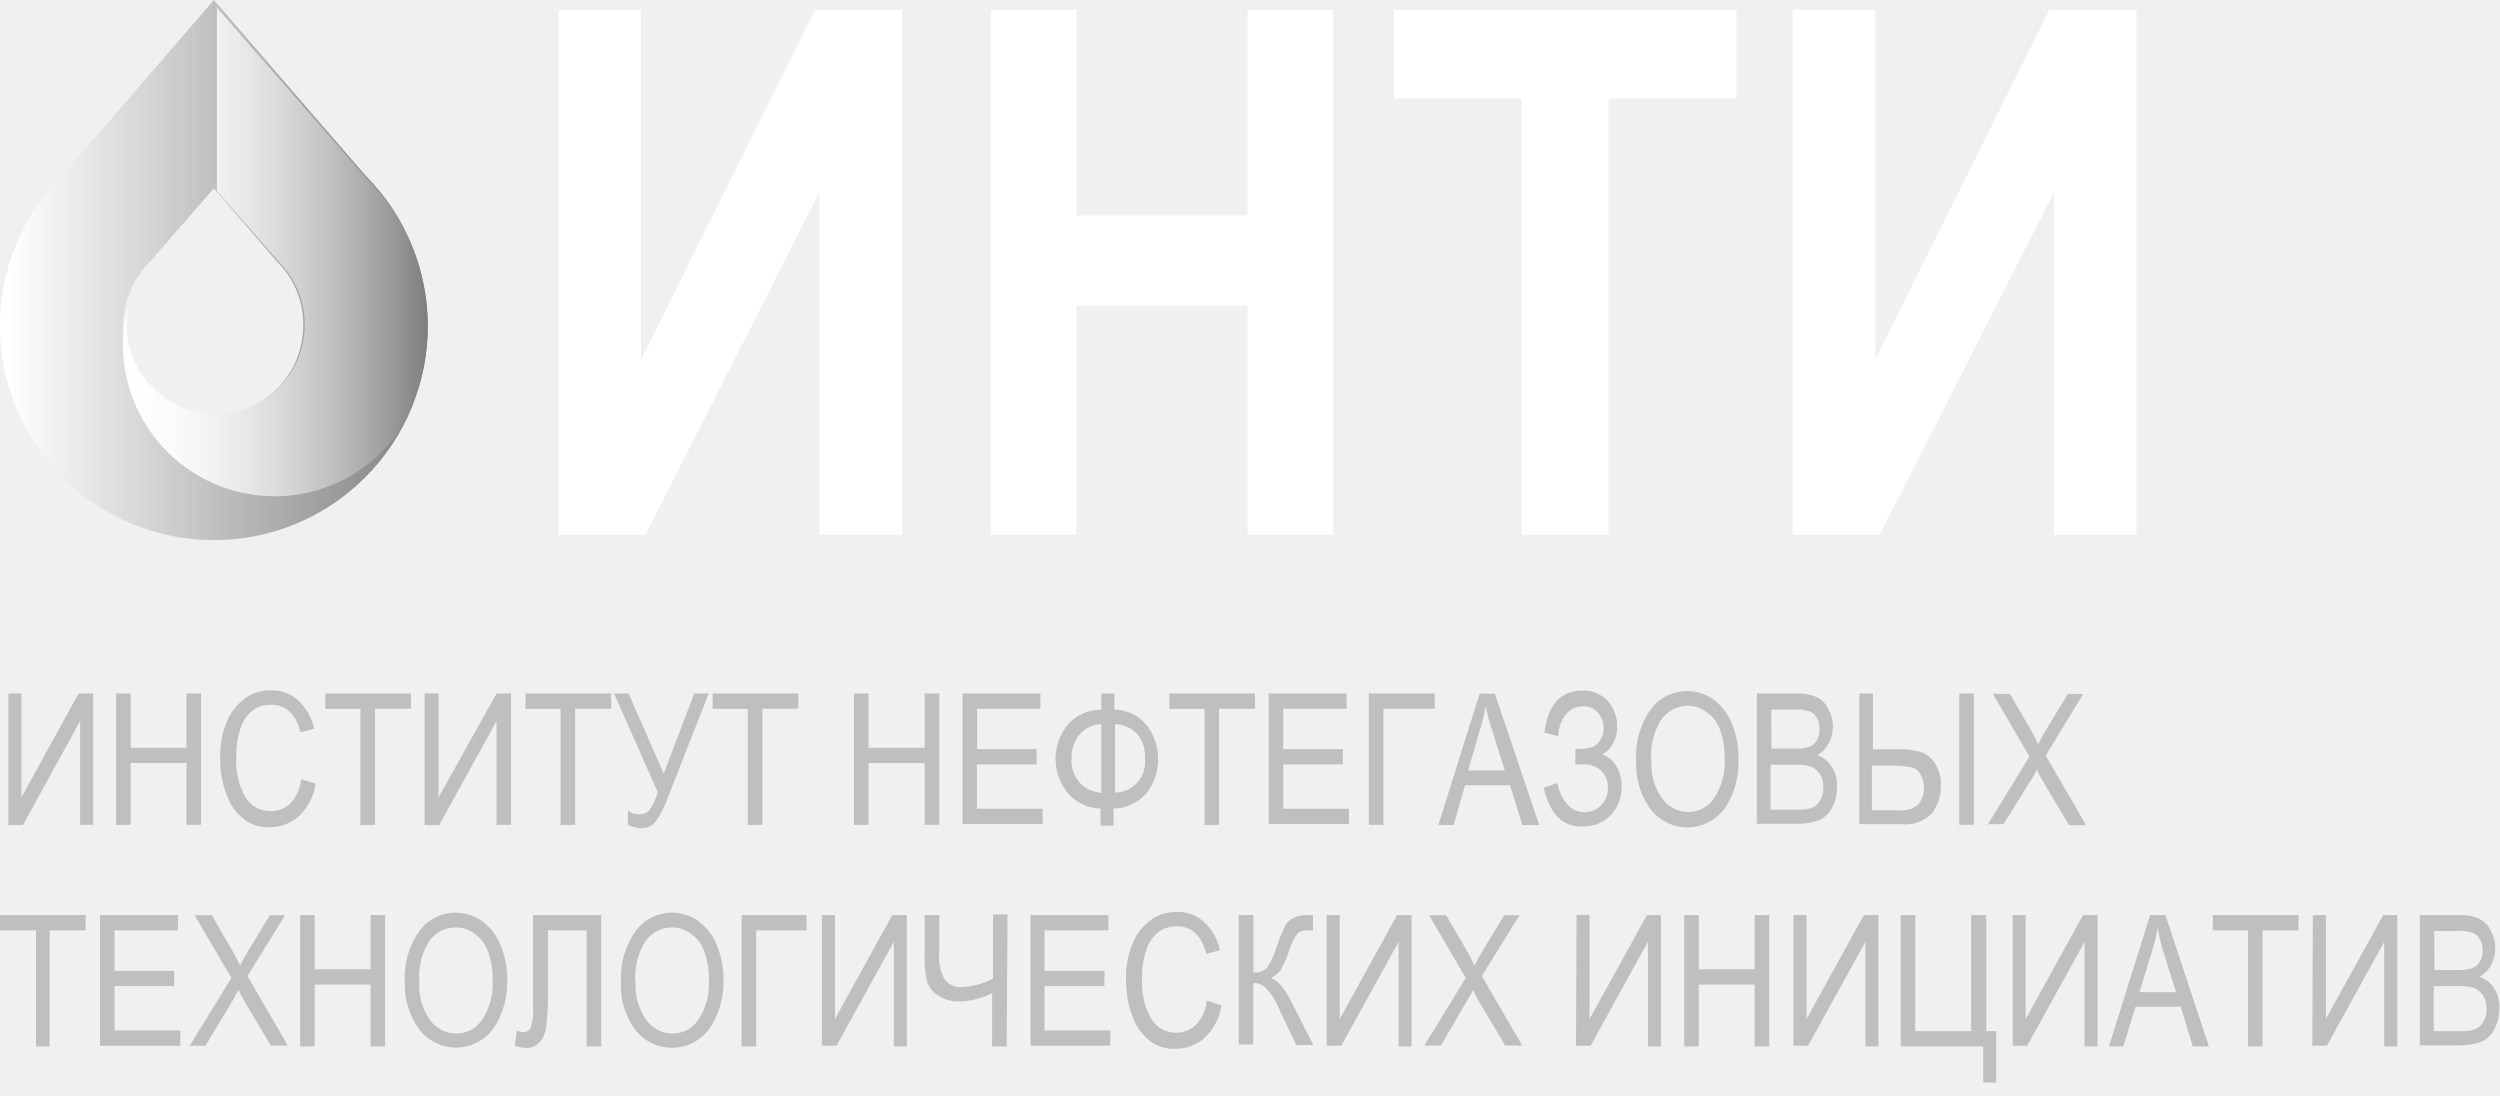
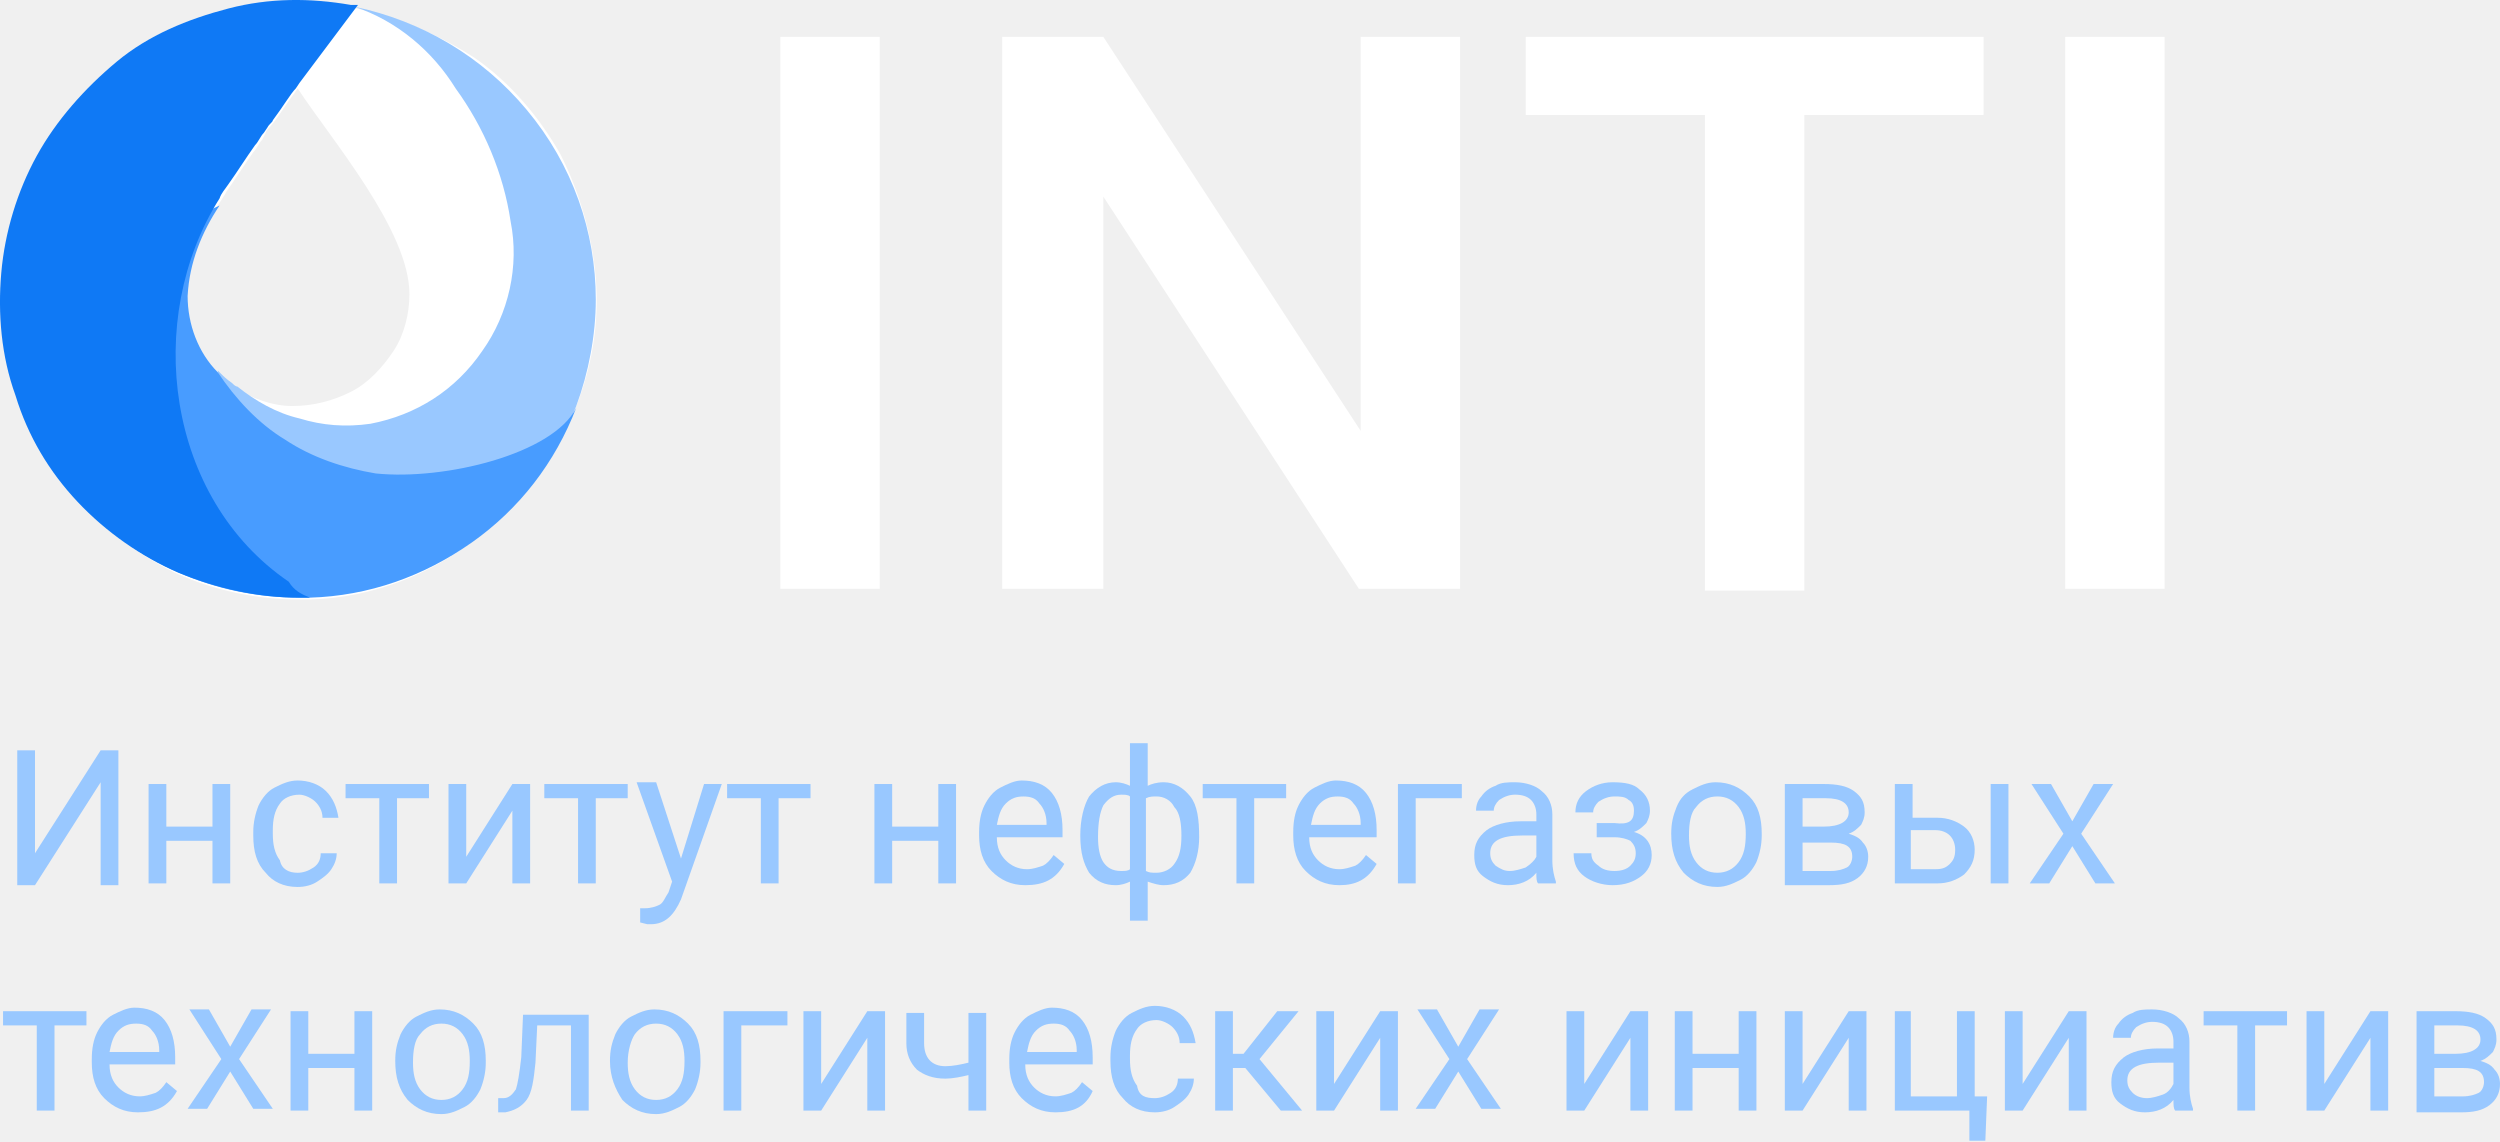
- <svg xmlns="http://www.w3.org/2000/svg" viewBox="0 0 146 64">
+ <svg xmlns="http://www.w3.org/2000/svg" width="81" height="37" viewBox="0 0 81 37" fill="none">
+   <g clip-path="url(#clip0)">
+     <path d="M28.503 19.078H25.283V1.195H28.503V19.078Z" fill="white" />
+     <path d="M47.306 19.078H44.028L35.748 6.37V19.078H32.471V1.195H35.748L44.086 13.96V1.195H47.306V19.078Z" fill="white" />
+     <path d="M64.268 3.725H58.46V19.135H55.24V3.725H49.433V1.195H64.268V3.725Z" fill="white" />
+     <path d="M70.133 19.078H66.913V1.195H70.133V19.078Z" fill="white" />
+     <path d="M11.541 0.275H11.311C9.356 -0.07 7.344 0.218 5.561 1.023C3.779 1.885 2.284 3.265 1.307 4.99C0.329 6.715 -0.131 8.728 0.099 10.683C0.272 12.638 1.077 14.535 2.399 16.03C3.319 17.123 4.412 17.928 5.676 18.56C6.941 19.135 8.321 19.423 9.701 19.423H10.046C12.059 19.365 14.014 18.618 15.624 17.295C17.004 16.203 18.039 14.765 18.671 13.155C19.189 11.833 19.419 10.453 19.304 9.015C19.189 7.635 18.786 6.255 18.154 4.99C17.464 3.783 16.544 2.69 15.394 1.885C14.244 1.138 12.921 0.563 11.541 0.275ZM6.021 9.533C6.136 8.498 6.481 7.52 7.056 6.658C7.171 6.485 7.286 6.313 7.344 6.198C7.631 5.795 7.919 5.335 8.206 4.933C8.321 4.818 8.379 4.645 8.494 4.53L8.609 4.3C8.609 4.243 8.724 4.128 8.781 4.07C9.069 3.725 9.299 3.323 9.529 3.035L9.644 2.863C10.736 4.53 13.266 7.463 13.266 9.533C13.266 10.165 13.094 10.855 12.749 11.373C12.404 11.89 11.944 12.408 11.369 12.695C10.794 12.983 10.161 13.155 9.471 13.155C8.839 13.155 8.206 12.925 7.631 12.58C7.574 12.523 7.516 12.523 7.459 12.465C7.286 12.35 7.171 12.235 7.056 12.12L6.999 12.063C6.366 11.373 6.021 10.453 6.021 9.533Z" fill="white" />
+     <path fill-rule="evenodd" clip-rule="evenodd" d="M19.304 9.705C19.304 10.855 19.074 12.063 18.671 13.155C18.039 14.765 17.004 16.203 15.624 17.295L7.344 14.42L7.056 12.005L7.114 12.063C7.229 12.178 7.344 12.293 7.516 12.408C7.574 12.465 7.631 12.523 7.689 12.523C8.264 12.982 8.954 13.385 9.701 13.557C10.449 13.787 11.196 13.845 12.001 13.73C13.496 13.443 14.761 12.637 15.624 11.373C16.486 10.165 16.831 8.613 16.544 7.175C16.314 5.623 15.681 4.128 14.761 2.863C14.014 1.655 12.864 0.678 11.484 0.218C13.669 0.678 15.624 1.828 17.061 3.553C18.556 5.335 19.304 7.52 19.304 9.705Z" fill="#99C8FF" />
+     <path fill-rule="evenodd" clip-rule="evenodd" d="M18.671 13.212C17.981 14.995 16.831 16.489 15.279 17.582C13.726 18.674 11.944 19.307 10.046 19.364H9.701C8.321 19.364 6.941 19.077 5.676 18.502C4.411 17.927 3.261 17.064 2.399 15.972L4.296 7.98L7.114 6.657C6.539 7.52 6.136 8.497 6.079 9.59C6.079 10.51 6.424 11.43 7.056 12.062C7.631 12.925 8.379 13.73 9.241 14.247C10.104 14.822 11.139 15.167 12.174 15.34C14.416 15.57 17.924 14.707 18.671 13.212Z" fill="#489CFF" />
+     <path d="M10.046 19.365H9.701C8.379 19.365 7.056 19.078 5.791 18.56C4.584 18.043 3.434 17.238 2.514 16.26C1.594 15.283 0.904 14.133 0.501 12.81C0.041 11.545 -0.074 10.165 0.041 8.843C0.156 7.52 0.559 6.198 1.191 5.048C1.824 3.898 2.744 2.863 3.779 2C4.814 1.138 6.079 0.62 7.401 0.275C8.724 -0.07 10.046 -0.07 11.369 0.16H11.599L9.701 2.69L9.586 2.863C9.414 3.035 9.184 3.438 8.839 3.898C8.839 3.955 8.724 4.013 8.666 4.128L8.551 4.3C8.436 4.415 8.379 4.588 8.264 4.703C7.976 5.105 7.689 5.565 7.401 5.968C7.286 6.14 7.171 6.255 7.114 6.428C4.641 10.338 5.389 16.145 9.356 18.848C9.529 19.135 9.759 19.25 10.046 19.365Z" fill="#0F79F5" />
+     <path d="M3.261 24.31H3.836V28.68H3.261V25.345L1.134 28.68H0.559V24.31H1.134V27.645L3.261 24.31Z" fill="#99C8FF" />
+     <path d="M7.459 28.622H6.884V27.242H5.389V28.622H4.814V25.402H5.389V26.782H6.884V25.402H7.459V28.622Z" fill="#99C8FF" />
+     <path d="M9.644 28.278C9.816 28.278 9.989 28.221 10.161 28.105C10.334 27.991 10.391 27.818 10.391 27.645H10.909C10.909 27.818 10.851 27.991 10.736 28.163C10.621 28.335 10.449 28.451 10.276 28.566C10.104 28.68 9.874 28.738 9.644 28.738C9.184 28.738 8.839 28.566 8.609 28.278C8.321 27.991 8.206 27.588 8.206 27.071V26.956C8.206 26.668 8.264 26.381 8.379 26.093C8.494 25.863 8.666 25.633 8.896 25.518C9.126 25.403 9.356 25.288 9.644 25.288C9.989 25.288 10.334 25.403 10.564 25.633C10.794 25.863 10.909 26.151 10.966 26.496H10.449C10.449 26.266 10.334 26.093 10.219 25.978C10.104 25.863 9.874 25.748 9.701 25.748C9.414 25.748 9.184 25.863 9.069 26.036C8.896 26.266 8.839 26.553 8.839 26.898V27.013C8.839 27.358 8.896 27.645 9.069 27.875C9.126 28.163 9.356 28.278 9.644 28.278Z" fill="#99C8FF" />
+     <path d="M13.956 25.862H12.864V28.622H12.289V25.862H11.196V25.402H13.899V25.862H13.956Z" fill="#99C8FF" />
+     <path d="M16.601 25.402H17.176V28.622H16.601V26.265L15.106 28.622H14.531V25.402H15.106V27.76L16.601 25.402Z" fill="#99C8FF" />
+     <path d="M20.396 25.862H19.303V28.622H18.729V25.862H17.636V25.402H20.338V25.862H20.396Z" fill="#99C8FF" />
+     <path d="M22.064 27.817L22.811 25.402H23.386L22.064 29.14C21.834 29.657 21.546 29.945 21.086 29.945H20.971L20.741 29.887V29.427H20.913C21.086 29.427 21.259 29.37 21.373 29.312C21.488 29.255 21.546 29.082 21.661 28.91L21.776 28.565L20.626 25.345H21.259L22.064 27.817Z" fill="#99C8FF" />
+     <path d="M26.318 25.862H25.226V28.622H24.651V25.862H23.558V25.402H26.261V25.862H26.318Z" fill="#99C8FF" />
+     <path d="M30.976 28.622H30.401V27.242H28.906V28.622H28.331V25.402H28.906V26.782H30.401V25.402H30.976V28.622Z" fill="#99C8FF" />
+     <path d="M33.218 28.68C32.758 28.68 32.413 28.508 32.126 28.221C31.838 27.933 31.723 27.53 31.723 27.071V26.956C31.723 26.611 31.781 26.323 31.896 26.093C32.011 25.863 32.183 25.633 32.413 25.518C32.643 25.403 32.873 25.288 33.103 25.288C33.506 25.288 33.851 25.403 34.081 25.691C34.311 25.978 34.426 26.381 34.426 26.898V27.128H32.298C32.298 27.473 32.413 27.703 32.586 27.875C32.758 28.048 32.988 28.163 33.276 28.163C33.448 28.163 33.621 28.105 33.793 28.048C33.908 27.991 34.023 27.875 34.138 27.703L34.483 27.991C34.196 28.508 33.793 28.68 33.218 28.68ZM33.161 25.806C32.931 25.806 32.758 25.863 32.586 26.036C32.413 26.208 32.356 26.438 32.298 26.726H33.908V26.668C33.908 26.381 33.793 26.151 33.678 26.036C33.563 25.863 33.391 25.806 33.161 25.806Z" fill="#99C8FF" />
+     <path d="M35.001 27.07C35.001 26.552 35.116 26.093 35.288 25.805C35.518 25.518 35.806 25.345 36.151 25.345C36.323 25.345 36.496 25.403 36.611 25.46V24.08H37.186V25.46C37.301 25.403 37.473 25.345 37.703 25.345C38.048 25.345 38.336 25.518 38.566 25.805C38.796 26.093 38.853 26.552 38.853 27.128C38.853 27.587 38.738 27.99 38.566 28.277C38.336 28.565 38.048 28.68 37.703 28.68C37.531 28.68 37.358 28.622 37.186 28.565V29.83H36.611V28.565C36.496 28.622 36.323 28.68 36.151 28.68C35.806 28.68 35.518 28.565 35.288 28.277C35.116 27.99 35.001 27.645 35.001 27.07ZM35.576 27.128C35.576 27.473 35.633 27.76 35.748 27.933C35.863 28.105 36.036 28.22 36.323 28.22C36.438 28.22 36.553 28.22 36.611 28.163V25.805C36.553 25.747 36.438 25.748 36.323 25.748C36.093 25.748 35.921 25.863 35.748 26.093C35.633 26.323 35.576 26.668 35.576 27.128ZM38.278 27.07C38.278 26.668 38.221 26.323 38.048 26.15C37.933 25.92 37.703 25.805 37.473 25.805C37.358 25.805 37.243 25.805 37.128 25.863V28.22C37.243 28.277 37.301 28.277 37.473 28.277C37.703 28.277 37.933 28.163 38.048 27.99C38.221 27.76 38.278 27.473 38.278 27.07Z" fill="#99C8FF" />
+     <path d="M41.728 25.862H40.636V28.622H40.061V25.862H38.968V25.402H41.671V25.862H41.728Z" fill="#99C8FF" />
+     <path d="M43.396 28.68C42.936 28.68 42.591 28.508 42.303 28.221C42.016 27.933 41.901 27.53 41.901 27.071V26.956C41.901 26.611 41.958 26.323 42.073 26.093C42.188 25.863 42.361 25.633 42.591 25.518C42.821 25.403 43.051 25.288 43.281 25.288C43.683 25.288 44.028 25.403 44.258 25.691C44.488 25.978 44.603 26.381 44.603 26.898V27.128H42.418C42.418 27.473 42.533 27.703 42.706 27.875C42.878 28.048 43.108 28.163 43.396 28.163C43.568 28.163 43.741 28.105 43.913 28.048C44.028 27.991 44.143 27.875 44.258 27.703L44.603 27.991C44.316 28.508 43.913 28.68 43.396 28.68ZM43.338 25.806C43.108 25.806 42.936 25.863 42.763 26.036C42.591 26.208 42.533 26.438 42.476 26.726H44.086V26.668C44.086 26.381 43.971 26.151 43.856 26.036C43.741 25.863 43.568 25.806 43.338 25.806Z" fill="#99C8FF" />
+     <path d="M47.363 25.862H45.868V28.622H45.293V25.402H47.363V25.862Z" fill="#99C8FF" />
+     <path d="M49.836 28.622C49.778 28.565 49.778 28.45 49.778 28.277C49.548 28.565 49.203 28.68 48.858 28.68C48.513 28.68 48.283 28.565 48.053 28.392C47.823 28.22 47.766 27.99 47.766 27.702C47.766 27.357 47.881 27.127 48.168 26.897C48.398 26.725 48.801 26.61 49.261 26.61H49.778V26.38C49.778 26.207 49.721 26.035 49.606 25.92C49.491 25.805 49.318 25.747 49.088 25.747C48.916 25.747 48.743 25.805 48.571 25.92C48.456 26.035 48.398 26.15 48.398 26.265H47.823C47.823 26.092 47.881 25.92 47.996 25.805C48.111 25.632 48.283 25.517 48.456 25.46C48.628 25.345 48.858 25.345 49.088 25.345C49.433 25.345 49.778 25.46 49.951 25.632C50.181 25.805 50.296 26.092 50.296 26.38V27.875C50.296 28.162 50.353 28.392 50.411 28.565V28.622H49.836ZM48.916 28.22C49.088 28.22 49.261 28.162 49.433 28.105C49.606 27.99 49.721 27.875 49.778 27.76V27.07H49.318C48.628 27.07 48.283 27.242 48.283 27.645C48.283 27.817 48.341 27.932 48.456 28.047C48.628 28.162 48.743 28.22 48.916 28.22Z" fill="#99C8FF" />
+     <path d="M52.94 26.265C52.94 26.092 52.883 25.977 52.768 25.92C52.653 25.805 52.48 25.805 52.308 25.805C52.135 25.805 51.963 25.862 51.79 25.977C51.675 26.092 51.618 26.207 51.618 26.322H51.043C51.043 26.035 51.158 25.805 51.388 25.632C51.618 25.46 51.905 25.345 52.25 25.345C52.653 25.345 52.94 25.402 53.113 25.575C53.343 25.747 53.458 25.977 53.458 26.265C53.458 26.437 53.4 26.552 53.343 26.667C53.228 26.782 53.113 26.897 52.94 26.955C53.343 27.07 53.515 27.357 53.515 27.702C53.515 27.99 53.4 28.22 53.17 28.392C52.94 28.565 52.653 28.68 52.25 28.68C51.905 28.68 51.56 28.565 51.33 28.392C51.1 28.22 50.985 27.99 50.985 27.645H51.56C51.56 27.817 51.618 27.932 51.79 28.047C51.905 28.162 52.078 28.22 52.308 28.22C52.538 28.22 52.71 28.162 52.825 28.047C52.94 27.932 52.998 27.817 52.998 27.645C52.998 27.472 52.94 27.357 52.825 27.242C52.71 27.185 52.538 27.127 52.308 27.127H51.733V26.667H52.308C52.768 26.725 52.94 26.61 52.94 26.265Z" fill="#99C8FF" />
+     <path d="M54.148 27.012C54.148 26.667 54.205 26.437 54.32 26.15C54.435 25.862 54.608 25.69 54.838 25.575C55.068 25.46 55.298 25.345 55.585 25.345C56.045 25.345 56.39 25.517 56.678 25.805C56.965 26.092 57.08 26.495 57.08 27.012V27.07C57.08 27.357 57.023 27.645 56.908 27.932C56.793 28.162 56.62 28.392 56.39 28.507C56.16 28.622 55.93 28.737 55.643 28.737C55.183 28.737 54.838 28.565 54.55 28.277C54.263 27.932 54.148 27.53 54.148 27.012ZM54.723 27.07C54.723 27.415 54.78 27.702 54.953 27.932C55.125 28.162 55.355 28.277 55.643 28.277C55.93 28.277 56.16 28.162 56.333 27.932C56.505 27.702 56.563 27.415 56.563 27.012C56.563 26.667 56.505 26.38 56.333 26.15C56.16 25.92 55.93 25.805 55.643 25.805C55.355 25.805 55.125 25.92 54.953 26.15C54.78 26.322 54.723 26.667 54.723 27.07Z" fill="#99C8FF" />
+     <path d="M57.828 28.622V25.402H59.093C59.495 25.402 59.84 25.46 60.07 25.632C60.3 25.805 60.415 25.977 60.415 26.322C60.415 26.495 60.358 26.61 60.3 26.725C60.185 26.84 60.07 26.955 59.898 27.012C60.07 27.07 60.243 27.127 60.358 27.3C60.473 27.415 60.53 27.587 60.53 27.76C60.53 28.047 60.415 28.277 60.185 28.45C59.955 28.622 59.668 28.68 59.265 28.68H57.828V28.622ZM58.403 26.782H59.093C59.61 26.782 59.898 26.61 59.898 26.322C59.898 26.035 59.668 25.862 59.15 25.862H58.403V26.782ZM58.403 27.242V28.22H59.323C59.553 28.22 59.725 28.162 59.84 28.105C59.955 28.047 60.013 27.875 60.013 27.76C60.013 27.415 59.783 27.3 59.323 27.3H58.403V27.242Z" fill="#99C8FF" />
+     <path d="M61.91 26.495H62.773C63.118 26.495 63.405 26.61 63.635 26.782C63.865 26.955 63.98 27.242 63.98 27.53C63.98 27.875 63.865 28.105 63.635 28.335C63.405 28.507 63.118 28.622 62.773 28.622H61.393V25.402H61.968V26.495H61.91ZM61.91 26.955V28.162H62.715C62.945 28.162 63.06 28.105 63.175 27.99C63.29 27.875 63.348 27.76 63.348 27.53C63.348 27.357 63.29 27.185 63.175 27.07C63.06 26.955 62.888 26.897 62.715 26.897H61.91V26.955ZM65.073 28.622H64.498V25.402H65.073V28.622Z" fill="#99C8FF" />
+     <path d="M67.143 26.61L67.833 25.402H68.465L67.43 27.012L68.523 28.622H67.89L67.143 27.415L66.395 28.622H65.763L66.855 27.012L65.82 25.402H66.453L67.143 26.61Z" fill="#99C8FF" />
+     <path d="M2.859 33.223H1.766V35.983H1.191V33.223H0.099V32.763H2.801V33.223H2.859Z" fill="#99C8FF" />
+     <path d="M4.469 36.04C4.009 36.04 3.664 35.867 3.376 35.58C3.089 35.292 2.974 34.89 2.974 34.43V34.315C2.974 33.97 3.031 33.682 3.146 33.452C3.261 33.222 3.434 32.992 3.664 32.877C3.894 32.763 4.124 32.648 4.354 32.648C4.756 32.648 5.101 32.762 5.331 33.05C5.561 33.337 5.676 33.74 5.676 34.257V34.487H3.549C3.549 34.832 3.664 35.062 3.836 35.235C4.009 35.407 4.239 35.522 4.526 35.522C4.699 35.522 4.871 35.465 5.044 35.407C5.159 35.35 5.274 35.235 5.389 35.062L5.734 35.35C5.446 35.867 5.044 36.04 4.469 36.04ZM4.411 33.165C4.181 33.165 4.009 33.222 3.836 33.395C3.664 33.567 3.606 33.797 3.549 34.085H5.159V34.027C5.159 33.74 5.044 33.51 4.929 33.395C4.814 33.222 4.641 33.165 4.411 33.165Z" fill="#99C8FF" />
+     <path d="M7.459 33.913L8.149 32.705H8.781L7.746 34.315L8.839 35.925H8.206L7.459 34.718L6.711 35.925H6.079L7.171 34.315L6.136 32.705H6.769L7.459 33.913Z" fill="#99C8FF" />
+     <path d="M12.059 35.983H11.484V34.603H9.989V35.983H9.414V32.763H9.989V34.143H11.484V32.763H12.059V35.983Z" fill="#99C8FF" />
+     <path d="M12.806 34.373C12.806 34.028 12.864 33.798 12.979 33.51C13.094 33.28 13.266 33.05 13.496 32.935C13.726 32.82 13.956 32.705 14.244 32.705C14.704 32.705 15.049 32.878 15.336 33.165C15.624 33.453 15.739 33.855 15.739 34.373V34.43C15.739 34.718 15.681 35.005 15.566 35.292C15.451 35.523 15.279 35.752 15.049 35.867C14.819 35.983 14.589 36.097 14.301 36.097C13.841 36.097 13.496 35.925 13.209 35.638C12.921 35.292 12.806 34.89 12.806 34.373ZM13.381 34.43C13.381 34.775 13.439 35.062 13.611 35.292C13.784 35.523 14.014 35.638 14.301 35.638C14.589 35.638 14.819 35.523 14.991 35.292C15.164 35.062 15.221 34.775 15.221 34.373C15.221 34.028 15.164 33.74 14.991 33.51C14.819 33.28 14.589 33.165 14.301 33.165C14.014 33.165 13.784 33.28 13.611 33.51C13.439 33.683 13.381 34.028 13.381 34.43Z" fill="#99C8FF" />
+     <path d="M19.074 32.763V35.983H18.499V33.223H17.406L17.349 34.43C17.291 35.005 17.234 35.408 17.061 35.638C16.889 35.868 16.659 35.983 16.371 36.04H16.141V35.58H16.314C16.486 35.58 16.601 35.465 16.716 35.293C16.774 35.12 16.831 34.775 16.889 34.258L16.946 32.878H19.074V32.763Z" fill="#99C8FF" />
+     <path d="M19.763 34.373C19.763 34.028 19.821 33.798 19.936 33.51C20.051 33.28 20.223 33.05 20.453 32.935C20.683 32.82 20.913 32.705 21.201 32.705C21.661 32.705 22.006 32.878 22.293 33.165C22.581 33.453 22.696 33.855 22.696 34.373V34.43C22.696 34.718 22.638 35.005 22.523 35.292C22.408 35.523 22.236 35.752 22.006 35.867C21.776 35.983 21.546 36.097 21.258 36.097C20.798 36.097 20.453 35.925 20.166 35.638C19.936 35.292 19.763 34.89 19.763 34.373ZM20.338 34.43C20.338 34.775 20.396 35.062 20.568 35.292C20.741 35.523 20.971 35.638 21.258 35.638C21.546 35.638 21.776 35.523 21.948 35.292C22.121 35.062 22.178 34.775 22.178 34.373C22.178 34.028 22.121 33.74 21.948 33.51C21.776 33.28 21.546 33.165 21.258 33.165C20.971 33.165 20.741 33.28 20.568 33.51C20.453 33.683 20.338 34.028 20.338 34.43Z" fill="#99C8FF" />
+     <path d="M25.513 33.223H24.018V35.983H23.443V32.763H25.513V33.223Z" fill="#99C8FF" />
+     <path d="M28.101 32.763H28.676V35.983H28.101V33.625L26.606 35.983H26.031V32.763H26.606V35.12L28.101 32.763Z" fill="#99C8FF" />
+     <path d="M31.953 35.983H31.378V34.833C31.148 34.89 30.861 34.948 30.631 34.948C30.228 34.948 29.941 34.833 29.711 34.66C29.481 34.43 29.366 34.143 29.366 33.798V32.82H29.941V33.798C29.941 34.258 30.171 34.545 30.631 34.545C30.861 34.545 31.148 34.488 31.378 34.43V32.82H31.953V35.983Z" fill="#99C8FF" />
+     <path d="M34.196 36.04C33.736 36.04 33.391 35.867 33.103 35.58C32.816 35.292 32.701 34.89 32.701 34.43V34.315C32.701 33.97 32.758 33.682 32.873 33.452C32.988 33.222 33.161 32.992 33.391 32.877C33.621 32.763 33.851 32.648 34.081 32.648C34.483 32.648 34.828 32.762 35.058 33.05C35.288 33.337 35.403 33.74 35.403 34.257V34.487H33.218C33.218 34.832 33.333 35.062 33.506 35.235C33.678 35.407 33.908 35.522 34.196 35.522C34.368 35.522 34.541 35.465 34.713 35.407C34.828 35.35 34.943 35.235 35.058 35.062L35.403 35.35C35.173 35.867 34.771 36.04 34.196 36.04ZM34.138 33.165C33.908 33.165 33.736 33.222 33.563 33.395C33.391 33.567 33.333 33.797 33.276 34.085H34.886V34.027C34.886 33.74 34.771 33.51 34.656 33.395C34.541 33.222 34.368 33.165 34.138 33.165Z" fill="#99C8FF" />
+     <path d="M37.416 35.58C37.588 35.58 37.761 35.522 37.933 35.407C38.106 35.292 38.163 35.12 38.163 34.947H38.681C38.681 35.12 38.623 35.292 38.508 35.465C38.393 35.637 38.221 35.752 38.048 35.867C37.876 35.982 37.646 36.04 37.416 36.04C36.956 36.04 36.611 35.867 36.381 35.58C36.093 35.292 35.978 34.89 35.978 34.372V34.257C35.978 33.97 36.036 33.682 36.151 33.395C36.266 33.165 36.438 32.935 36.668 32.82C36.898 32.705 37.128 32.59 37.416 32.59C37.761 32.59 38.106 32.705 38.336 32.935C38.566 33.165 38.681 33.452 38.738 33.797H38.221C38.221 33.567 38.106 33.395 37.991 33.28C37.876 33.165 37.646 33.05 37.473 33.05C37.186 33.05 36.956 33.165 36.841 33.337C36.668 33.567 36.611 33.855 36.611 34.2V34.315C36.611 34.66 36.668 34.947 36.841 35.177C36.898 35.522 37.128 35.58 37.416 35.58Z" fill="#99C8FF" />
+     <path d="M40.348 34.603H39.946V35.983H39.371V32.763H39.946V34.143H40.291L41.383 32.763H42.073L40.808 34.315L42.188 35.983H41.498L40.348 34.603Z" fill="#99C8FF" />
+     <path d="M44.718 32.763H45.293V35.983H44.718V33.625L43.223 35.983H42.648V32.763H43.223V35.12L44.718 32.763Z" fill="#99C8FF" />
+     <path d="M47.248 33.913L47.938 32.705H48.57L47.535 34.315L48.628 35.925H47.995L47.248 34.718L46.5 35.925H45.868L46.96 34.315L45.925 32.705H46.558L47.248 33.913Z" fill="#99C8FF" />
+     <path d="M52.825 32.763H53.4V35.983H52.825V33.625L51.33 35.983H50.755V32.763H51.33V35.12L52.825 32.763Z" fill="#99C8FF" />
+     <path d="M56.908 35.983H56.333V34.603H54.838V35.983H54.263V32.763H54.838V34.143H56.333V32.763H56.908V35.983Z" fill="#99C8FF" />
+     <path d="M59.898 32.763H60.473V35.983H59.898V33.625L58.403 35.983H57.828V32.763H58.403V35.12L59.898 32.763Z" fill="#99C8FF" />
+     <path d="M61.335 32.763H61.91V35.523H63.405V32.763H63.98V35.523H64.383L64.325 36.96H63.808V35.983H61.393V32.763H61.335Z" fill="#99C8FF" />
+     <path d="M67.028 32.763H67.603V35.983H67.028V33.625L65.533 35.983H64.958V32.763H65.533V35.12L67.028 32.763Z" fill="#99C8FF" />
+     <path d="M70.478 35.983C70.42 35.925 70.42 35.81 70.42 35.638C70.19 35.925 69.845 36.04 69.5 36.04C69.155 36.04 68.925 35.925 68.695 35.752C68.465 35.58 68.408 35.35 68.408 35.062C68.408 34.718 68.523 34.488 68.81 34.258C69.04 34.085 69.443 33.97 69.903 33.97H70.42V33.74C70.42 33.568 70.363 33.395 70.248 33.28C70.133 33.165 69.96 33.108 69.73 33.108C69.558 33.108 69.385 33.165 69.213 33.28C69.098 33.395 69.04 33.51 69.04 33.625H68.465C68.465 33.453 68.523 33.28 68.638 33.165C68.753 32.993 68.925 32.878 69.098 32.82C69.27 32.705 69.5 32.705 69.73 32.705C70.075 32.705 70.42 32.82 70.593 32.993C70.823 33.165 70.938 33.453 70.938 33.74V35.235C70.938 35.523 70.995 35.752 71.053 35.925V35.983H70.478ZM69.558 35.58C69.73 35.58 69.903 35.523 70.075 35.465C70.248 35.407 70.363 35.235 70.42 35.12V34.43H69.96C69.27 34.43 68.925 34.602 68.925 35.005C68.925 35.178 68.983 35.292 69.098 35.407C69.213 35.523 69.385 35.58 69.558 35.58Z" fill="#99C8FF" />
+     <path d="M74.157 33.223H73.065V35.983H72.49V33.223H71.397V32.763H74.1V33.223H74.157Z" fill="#99C8FF" />
+     <path d="M76.802 32.763H77.377V35.983H76.802V33.625L75.307 35.983H74.732V32.763H75.307V35.12L76.802 32.763Z" fill="#99C8FF" />
+     <path d="M78.297 35.983V32.763H79.562C79.965 32.763 80.31 32.82 80.54 32.993C80.77 33.165 80.885 33.338 80.885 33.683C80.885 33.855 80.827 33.97 80.77 34.085C80.655 34.2 80.54 34.315 80.367 34.373C80.54 34.43 80.712 34.488 80.827 34.66C80.942 34.775 81 34.948 81 35.12C81 35.408 80.885 35.638 80.655 35.81C80.425 35.983 80.137 36.04 79.735 36.04H78.297V35.983ZM78.872 34.143H79.562C80.08 34.143 80.367 33.97 80.367 33.683C80.367 33.395 80.137 33.223 79.62 33.223H78.872V34.143ZM78.872 34.545V35.523H79.792C80.022 35.523 80.195 35.465 80.31 35.408C80.425 35.35 80.482 35.178 80.482 35.063C80.482 34.718 80.252 34.603 79.792 34.603H78.872V34.545Z" fill="#99C8FF" />
+   </g>
  <defs>
-     <linearGradient id="grad" x1="1190.98" y1="593.84" x2="1166" y2="593.84" gradientTransform="translate(-1166 -578)" gradientUnits="userSpaceOnUse">
-       <stop offset="0" stop-color="#7f7f7f" />
-       <stop offset=".98" stop-color="#fff" />
-       <stop offset="1" stop-color="#fff" />
-     </linearGradient>
-     <linearGradient id="grad_2" x1="-715.44" y1="75.74" x2="-733.28" y2="75.74" gradientTransform="matrix(-1 0 0 1 -708.3 -61)" gradientUnits="userSpaceOnUse">
-       <stop offset="0" stop-color="#fff" />
-       <stop offset=".01" stop-color="#fefefe" />
-       <stop offset=".02" stop-color="#fefefe" />
-       <stop offset=".02" stop-color="#fefefe" />
-       <stop offset=".03" stop-color="#fefefe" />
-       <stop offset=".04" stop-color="#fefefe" />
-       <stop offset=".05" stop-color="#fefefe" />
-       <stop offset=".06" stop-color="#fefefe" />
-       <stop offset=".06" stop-color="#fefefe" />
-       <stop offset=".07" stop-color="#fefefe" />
-       <stop offset=".08" stop-color="#fdfdfd" />
-       <stop offset=".09" stop-color="#fdfdfd" />
-       <stop offset=".09" stop-color="#fdfdfd" />
-       <stop offset=".1" stop-color="#fdfdfd" />
-       <stop offset=".11" stop-color="#fcfcfc" />
-       <stop offset=".12" stop-color="#fcfcfc" />
-       <stop offset=".13" stop-color="#fcfcfc" />
-       <stop offset=".13" stop-color="#fcfcfc" />
-       <stop offset=".14" stop-color="#fbfbfb" />
-       <stop offset=".15" stop-color="#fbfbfb" />
-       <stop offset=".16" stop-color="#fbfbfb" />
-       <stop offset=".17" stop-color="#fafafa" />
-       <stop offset=".17" stop-color="#fafafa" />
-       <stop offset=".18" stop-color="#f9f9f9" />
-       <stop offset=".19" stop-color="#f9f9f9" />
-       <stop offset=".2" stop-color="#f8f8f8" />
-       <stop offset=".2" stop-color="#f8f8f8" />
-       <stop offset=".21" stop-color="#f7f7f7" />
-       <stop offset=".22" stop-color="#f7f7f7" />
-       <stop offset=".23" stop-color="#f6f6f6" />
-       <stop offset=".24" stop-color="#f6f6f6" />
-       <stop offset=".24" stop-color="#f5f5f5" />
-       <stop offset=".25" stop-color="#f5f5f5" />
-       <stop offset=".26" stop-color="#f4f4f4" />
-       <stop offset=".27" stop-color="#f4f4f4" />
-       <stop offset=".28" stop-color="#f3f3f3" />
-       <stop offset=".28" stop-color="#f2f2f2" />
-       <stop offset=".29" stop-color="#f2f2f2" />
-       <stop offset=".3" stop-color="#f1f1f1" />
-       <stop offset=".31" stop-color="#f1f1f1" />
-       <stop offset=".32" stop-color="#f0f0f0" />
-       <stop offset=".32" stop-color="#efefef" />
-       <stop offset=".33" stop-color="#eee" />
-       <stop offset=".34" stop-color="#eee" />
-       <stop offset=".35" stop-color="#ededed" />
-       <stop offset=".35" stop-color="#ececec" />
-       <stop offset=".36" stop-color="#ebebeb" />
-       <stop offset=".37" stop-color="#ebebeb" />
-       <stop offset=".38" stop-color="#eaeaea" />
-       <stop offset=".39" stop-color="#e9e9e9" />
-       <stop offset=".39" stop-color="#e8e8e8" />
-       <stop offset=".4" stop-color="#e7e7e7" />
-       <stop offset=".41" stop-color="#e7e7e7" />
-       <stop offset=".42" stop-color="#e6e6e6" />
-       <stop offset=".43" stop-color="#e5e5e5" />
-       <stop offset=".43" stop-color="#e4e4e4" />
-       <stop offset=".44" stop-color="#e3e3e3" />
-       <stop offset=".45" stop-color="#e2e2e2" />
-       <stop offset=".46" stop-color="#e1e1e1" />
-       <stop offset=".46" stop-color="#e0e0e0" />
-       <stop offset=".47" stop-color="#dfdfdf" />
-       <stop offset=".48" stop-color="#dedede" />
-       <stop offset=".49" stop-color="#ddd" />
-       <stop offset=".5" stop-color="#dcdcdc" />
-       <stop offset=".5" stop-color="#dbdbdb" />
-       <stop offset=".51" stop-color="#dadada" />
-       <stop offset=".52" stop-color="#d9d9d9" />
-       <stop offset=".53" stop-color="#d8d8d8" />
-       <stop offset=".54" stop-color="#d7d7d7" />
-       <stop offset=".54" stop-color="#d6d6d6" />
-       <stop offset=".55" stop-color="#d5d5d5" />
-       <stop offset=".56" stop-color="#d3d3d3" />
-       <stop offset=".57" stop-color="#d2d2d2" />
-       <stop offset=".57" stop-color="#d1d1d1" />
-       <stop offset=".58" stop-color="#d0d0d0" />
-       <stop offset=".59" stop-color="#cfcfcf" />
-       <stop offset=".6" stop-color="#cecece" />
-       <stop offset=".61" stop-color="#ccc" />
-       <stop offset=".61" stop-color="#cbcbcb" />
-       <stop offset=".62" stop-color="#cacaca" />
-       <stop offset=".63" stop-color="#c9c9c9" />
-       <stop offset=".64" stop-color="#c7c7c7" />
-       <stop offset=".65" stop-color="#c6c6c6" />
-       <stop offset=".65" stop-color="#c5c5c5" />
-       <stop offset=".66" stop-color="#c4c4c4" />
-       <stop offset=".67" stop-color="#c2c2c2" />
-       <stop offset=".68" stop-color="#c1c1c1" />
-       <stop offset=".69" stop-color="silver" />
-       <stop offset=".69" stop-color="#bebebe" />
-       <stop offset=".7" stop-color="#bdbdbd" />
-       <stop offset=".71" stop-color="#bbb" />
-       <stop offset=".72" stop-color="#bababa" />
-       <stop offset=".72" stop-color="#b9b9b9" />
-       <stop offset=".73" stop-color="#b7b7b7" />
-       <stop offset=".74" stop-color="#b6b6b6" />
-       <stop offset=".75" stop-color="#b4b4b4" />
-       <stop offset=".76" stop-color="#b3b3b3" />
-       <stop offset=".76" stop-color="#b1b1b1" />
-       <stop offset=".77" stop-color="#b0b0b0" />
-       <stop offset=".78" stop-color="#aeaeae" />
-       <stop offset=".79" stop-color="#adadad" />
-       <stop offset=".8" stop-color="#ababab" />
-       <stop offset=".8" stop-color="#aaa" />
-       <stop offset=".81" stop-color="#a8a8a8" />
-       <stop offset=".82" stop-color="#a6a6a6" />
-       <stop offset=".83" stop-color="#a5a5a5" />
-       <stop offset=".83" stop-color="#a3a3a3" />
-       <stop offset=".84" stop-color="#a2a2a2" />
-       <stop offset=".85" stop-color="#a0a0a0" />
-       <stop offset=".86" stop-color="#9e9e9e" />
-       <stop offset=".87" stop-color="#9d9d9d" />
-       <stop offset=".87" stop-color="#9b9b9b" />
-       <stop offset=".88" stop-color="#999" />
-       <stop offset=".89" stop-color="#989898" />
-       <stop offset=".9" stop-color="#969696" />
-       <stop offset=".91" stop-color="#949494" />
-       <stop offset=".91" stop-color="#929292" />
-       <stop offset=".92" stop-color="#919191" />
-       <stop offset=".93" stop-color="#8f8f8f" />
-       <stop offset=".94" stop-color="#8d8d8d" />
-       <stop offset=".94" stop-color="#8b8b8b" />
-       <stop offset=".95" stop-color="#8a8a8a" />
-       <stop offset=".96" stop-color="#888" />
-       <stop offset=".97" stop-color="#868686" />
-       <stop offset=".98" stop-color="#848484" />
-       <stop offset=".98" stop-color="#828282" />
-       <stop offset=".99" stop-color="gray" />
-       <stop offset="1" stop-color="#7f7f7f" />
-     </linearGradient>
-     <style>.cls-3{isolation:isolate}.cls-4{fill:#fff}.cls-5{fill:#bfbfbf}</style>
+     <clipPath id="clip0">
+       <rect width="81" height="37" fill="white" />
+     </clipPath>
  </defs>
-   <g id="Слой_2" data-name="Слой 2">
-     <g id="Layer_1" data-name="Layer 1">
-       <path d="M12.49 11l-3.75 4.3A5.41 5.41 0 007.18 19a5.26 5.26 0 1010.53 0 5.15 5.15 0 00-1.56-3.75zm0-11l8.83 10.22a12.49 12.49 0 11-17.66 0z" fill="url(#grad)" />
-       <path d="M12.67.45v10.7l3.66 4.19A5.2 5.2 0 117.4 19a5 5 0 01.4-2l-.22.62a8.34 8.34 0 00-.4 2.63 8.86 8.86 0 0016.02 5.09l.49-.85.31-.67a12.15 12.15 0 00-2.63-13.43z" fill="url(#grad_2)" />
-       <g class="cls-3">
-         <path class="cls-4" d="M32.61 31.23V.58h4.82V21L47.6.58h5.09v30.65h-4.83v-20l-10.17 20zM57.86 31.23V.58h5v12h10v-12h5v30.65h-5V17.84h-10v13.39zM88.86 31.23V5.75h-7.45V.58h20v5.17h-7.47v25.48zM104.69 31.23V.58h4.82V21L119.68.58h5.09v30.65h-4.82v-20l-10.17 20z" />
-       </g>
-       <g class="cls-3">
-         <path class="cls-5" d="M.49 40.5h.76v6.07l3.34-6.07h.85v7.67h-.76v-6.06l-3.34 6.07H.49zM6.78 48.18V40.5h.85v3.17h3.26V40.5h.85v7.67h-.85v-3.61H7.63v3.61zM17.58 45.5l.85.27a3.28 3.28 0 01-1 1.92 2.56 2.56 0 01-1.7.62 2.31 2.31 0 01-1.47-.45 3.12 3.12 0 01-1-1.38 5.69 5.69 0 01-.4-2.23 5.1 5.1 0 01.4-2.14 3.25 3.25 0 011.07-1.34 2.53 2.53 0 011.52-.45 2.19 2.19 0 011.56.58 3.17 3.17 0 01.94 1.65l-.8.22c-.27-1.07-.85-1.61-1.7-1.61a1.69 1.69 0 00-1.07.31 2.09 2.09 0 00-.71 1 4.75 4.75 0 00-.27 1.74 4.21 4.21 0 00.54 2.36 1.68 1.68 0 001.47.8 1.62 1.62 0 001.19-.49 2.36 2.36 0 00.58-1.38zM21.05 48.18V41.4H19v-.9h5v.89h-2.1v6.78zM24.85 40.5h.76v6.07L29 40.5h.85v7.67H29v-6.06l-3.35 6.07h-.85V40.5zM32.74 48.18V41.4h-2.05v-.9h5v.89h-2.1v6.78zM35.86 40.5h.85l2.05 4.68 1.78-4.68h.85l-2.36 6a5.24 5.24 0 01-.76 1.5 1 1 0 01-.8.36 2 2 0 01-.8-.18v-.85a1 1 0 00.71.22.74.74 0 00.54-.22 3.46 3.46 0 00.49-1.07zM43.67 48.18V41.4h-2.05v-.9h5v.89h-2.1v6.78zM49.87 48.18V40.5h.85v3.17H54V40.5h.85v7.67H54v-3.61h-3.28v3.61zM56.21 48.18V40.5h4.55v.89h-3.7v2.36h3.48v.89h-3.49v2.59h3.84v.89h-4.68zM64.32 41.44v-.94h.76v.94a2.51 2.51 0 011.87.89 3.26 3.26 0 010 4 2.61 2.61 0 01-1.92.89v1h-.76v-1a2.63 2.63 0 01-1.87-.85 3.16 3.16 0 010-4.1 2.63 2.63 0 011.92-.83zm0 .85a1.74 1.74 0 00-1.25.58 2.13 2.13 0 00-.49 1.43 1.84 1.84 0 001.74 2zm.8 0v4a1.78 1.78 0 001.74-2 2 2 0 00-.45-1.43 1.85 1.85 0 00-1.28-.57zM70.35 48.18V41.4h-2.06v-.9h5v.89h-2.1v6.78zM74.09 48.18V40.5h4.55v.89h-3.7v2.36h3.48v.89h-3.48v2.59h3.84v.89h-4.69zM80 40.5h3.79v.89h-3v6.78h-.85V40.5zM84 48.18l2.41-7.67h.89l2.59 7.67h-.99l-.71-2.32h-2.63l-.67 2.32zM85.74 45h2.14l-.67-2.14a13.22 13.22 0 01-.45-1.61 8.84 8.84 0 01-.36 1.47zM90.15 46l.8-.27a2.45 2.45 0 00.49 1.12 1.3 1.3 0 001 .58A1.37 1.37 0 0093.9 46a1.34 1.34 0 00-.4-1 1.47 1.47 0 00-1.12-.36H92v-.89a4.23 4.23 0 00.89-.09.91.91 0 00.54-.4 1.17 1.17 0 00.22-.76 1.25 1.25 0 00-.31-.85 1.06 1.06 0 00-.89-.4 1.25 1.25 0 00-.8.27 1.7 1.7 0 00-.49.71A1.89 1.89 0 0091 43l-.8-.22c.18-1.61.94-2.45 2.23-2.45a1.88 1.88 0 011.47.62 2.14 2.14 0 01.54 1.47 1.87 1.87 0 01-.85 1.65 1.43 1.43 0 01.8.67 2.11 2.11 0 01.31 1.2 2.37 2.37 0 01-.62 1.65 2.15 2.15 0 01-1.65.67q-1.74.07-2.28-2.26zM95.55 44.43a4.72 4.72 0 01.85-3 2.64 2.64 0 013.66-.58 3.12 3.12 0 011.07 1.38 5.24 5.24 0 01.4 2.14 4.82 4.82 0 01-.76 2.77 2.7 2.7 0 01-4.46 0 4.48 4.48 0 01-.76-2.71zm.89 0a3.45 3.45 0 00.62 2.19 1.87 1.87 0 001.52.8 1.81 1.81 0 001.52-.8 3.78 3.78 0 00.62-2.32 4.54 4.54 0 00-.31-1.78 2 2 0 00-.76-.94 1.82 1.82 0 00-1.07-.36 1.89 1.89 0 00-1.56.8 3.91 3.91 0 00-.58 2.45zM102.6 48.18V40.5h2.4a2.46 2.46 0 011.12.22 1.5 1.5 0 01.67.71 2.09 2.09 0 010 2 1.61 1.61 0 01-.67.67 1.6 1.6 0 01.85.67 2 2 0 01.31 1.16 2.53 2.53 0 01-.27 1.2 1.56 1.56 0 01-.76.76 3.37 3.37 0 01-1.29.22h-2.36zm.85-4.46h1.38a2.65 2.65 0 00.76-.09.84.84 0 00.49-.36 1.13 1.13 0 00.18-.71 1.07 1.07 0 00-.18-.67.71.71 0 00-.45-.36 2.5 2.5 0 00-.94-.09h-1.25zm0 3.57H105a2.91 2.91 0 00.76-.09 1 1 0 00.54-.45 1.43 1.43 0 00.18-.8 1.22 1.22 0 00-.18-.71 1.19 1.19 0 00-.49-.45 2.61 2.61 0 00-.94-.13h-1.47v2.63zM108.53 40.5h.85v3.26h1.52a3.89 3.89 0 011.34.18 1.55 1.55 0 01.8.71 2.26 2.26 0 01.31 1.25 2.7 2.7 0 01-.49 1.56 2.16 2.16 0 01-1.87.67h-2.41V40.5zm.8 6.82h1.52A1.52 1.52 0 00112 47a1.43 1.43 0 00.36-1 1.54 1.54 0 00-.22-.8.8.8 0 00-.54-.4 6 6 0 00-1.16-.09h-1.12v2.63zm5.09.85V40.5h.85v7.67zM116.07 48.18l2.45-4-2.14-3.66h1l1.16 2a10.17 10.17 0 01.49.94c.13-.27.31-.58.49-.89l1.25-2.05h.89l-2.19 3.61 2.36 4.06h-1l-1.61-2.72a3 3 0 01-.27-.54 3.07 3.07 0 01-.31.58L117 48.13h-1z" />
-       </g>
-       <g class="cls-3">
-         <path class="cls-5" d="M2.1 61.11v-6.78H0v-.89h5v.89H2.9v6.78zM5.84 61.11v-7.67h4.55v.89h-3.7v2.37h3.48v.89H6.69v2.59h3.84v.89H5.84zM11.06 61.11l2.45-4-2.14-3.66h1l1.16 2a10.17 10.17 0 01.49.94c.13-.27.31-.58.49-.89l1.25-2.05h.89L14.45 57l2.36 4.06h-1l-1.61-2.72a3 3 0 01-.27-.54c-.13.27-.27.49-.31.58L12 61.07h-1zM17.53 61.11v-7.67h.85v3.17h3.26v-3.17h.85v7.67h-.85V57.5h-3.26v3.61zM23.64 57.37a4.72 4.72 0 01.85-3 2.64 2.64 0 013.66-.58 3.12 3.12 0 011.07 1.38 5.24 5.24 0 01.4 2.14 4.82 4.82 0 01-.76 2.69 2.7 2.7 0 01-4.46 0 4.48 4.48 0 01-.76-2.63zm.85 0a3.45 3.45 0 00.62 2.19 1.87 1.87 0 001.52.8 1.81 1.81 0 001.52-.8 3.78 3.78 0 00.62-2.32 4.54 4.54 0 00-.31-1.78 2 2 0 00-.76-.94 1.82 1.82 0 00-1.07-.36 1.89 1.89 0 00-1.56.8 3.91 3.91 0 00-.58 2.45zM31.18 53.44h3.93v7.67h-.85v-6.78H32v3.93a14.47 14.47 0 01-.11 1.74 1.5 1.5 0 01-.4.89 1 1 0 01-.76.31 2.2 2.2 0 01-.67-.13l.13-.89a.6.6 0 00.36.09A.43.43 0 0031 60a3.46 3.46 0 00.13-1.25v-5.31zM36.27 57.37a4.72 4.72 0 01.85-3 2.64 2.64 0 013.66-.58 3.12 3.12 0 011.07 1.38 5.24 5.24 0 01.4 2.14 4.82 4.82 0 01-.77 2.69A2.7 2.7 0 0137 60a4.18 4.18 0 01-.73-2.63zm.85 0a3.45 3.45 0 00.62 2.19 1.87 1.87 0 001.52.8 1.81 1.81 0 001.52-.8 3.78 3.78 0 00.62-2.32 4.54 4.54 0 00-.31-1.78 2 2 0 00-.76-.94 1.82 1.82 0 00-1.07-.36 1.89 1.89 0 00-1.56.8 3.91 3.91 0 00-.59 2.45zM43.31 53.44h3.79v.89h-2.94v6.78h-.85zM48 53.44h.76v6.07l3.35-6.07h.85v7.67h-.76V55l-3.35 6.07H48zM58.79 61.11h-.85V58a4.52 4.52 0 01-2 .49 2.09 2.09 0 01-1.16-.36 1.43 1.43 0 01-.67-.94 6.73 6.73 0 01-.11-1.48v-2.27h.85v2.14a2.9 2.9 0 00.31 1.61 1.1 1.1 0 001 .45 4.17 4.17 0 001.83-.49V53.4h.85zM60.18 61.11v-7.67h4.55v.89H61v2.37h3.5v.89H61v2.59h3.84v.89h-4.66zM70.48 58.44l.85.27a3.28 3.28 0 01-1 1.92 2.56 2.56 0 01-1.7.62 2.31 2.31 0 01-1.47-.45 3.12 3.12 0 01-1-1.38 5.69 5.69 0 01-.4-2.23 5.1 5.1 0 01.4-2.14 3.25 3.25 0 011.07-1.34 2.53 2.53 0 011.52-.45 2.19 2.19 0 011.56.58 3.17 3.17 0 01.94 1.65l-.8.22c-.27-1.07-.85-1.61-1.7-1.61a1.69 1.69 0 00-1.07.31 2.09 2.09 0 00-.71 1 4.75 4.75 0 00-.27 1.74 4.21 4.21 0 00.54 2.36 1.68 1.68 0 001.47.8 1.62 1.62 0 001.16-.49 2.36 2.36 0 00.61-1.38zM72.35 53.44h.85v3.35a1 1 0 00.8-.27 5.27 5.27 0 00.58-1.29c.18-.54.36-.89.45-1.12a1 1 0 01.49-.49 1.6 1.6 0 01.85-.18h.31v.89h-.36a.71.71 0 00-.54.18 3.07 3.07 0 00-.49 1 5.46 5.46 0 01-.54 1.2 1.22 1.22 0 01-.54.4c.4.13.8.58 1.2 1.38l1.29 2.54h-1l-1-2.1a3.69 3.69 0 00-.8-1.25.88.88 0 00-.62-.27h-.09V61h-.85v-7.56zM77.48 53.44h.76v6.07l3.35-6.07h.85v7.67h-.76V55l-3.35 6.07h-.85zM83.15 61.11l2.45-4-2.14-3.66h1l1.16 2a10.17 10.17 0 01.49.94c.13-.27.31-.58.49-.89l1.25-2.05h.89L86.54 57l2.36 4.06h-1l-1.61-2.72a3 3 0 01-.27-.54 3.07 3.07 0 01-.31.58l-1.56 2.68h-1zM92.07 53.44h.76v6.07l3.35-6.07H97v7.67h-.76V55l-3.35 6.07h-.85zM98.36 61.11v-7.67h.85v3.17h3.26v-3.17h.85v7.67h-.85V57.5h-3.26v3.61zM104.74 53.44h.76v6.07l3.35-6.07h.85v7.67h-.76V55l-3.35 6.07h-.85zM111 53.44h.85v6.78h3.26v-6.78h.89v6.78h.58v3h-.76v-2.11H111zM117.54 53.44h.76v6.07l3.35-6.07h.85v7.67h-.76V55l-3.35 6.07h-.85zM123.16 61.11l2.41-7.67h.89l2.54 7.67h-.94l-.71-2.32h-2.63l-.72 2.32zm1.78-3.17h2.14l-.67-2.14a13.22 13.22 0 01-.41-1.6 8.84 8.84 0 01-.36 1.47zM131.28 61.11v-6.78h-2.05v-.89h5v.89h-2.1v6.78zM135.07 53.44h.76v6.07l3.35-6.07h.82v7.67h-.76V55l-3.35 6.07h-.85zM141.32 61.11v-7.67h2.36a2.46 2.46 0 011.12.22 1.5 1.5 0 01.67.71 2.09 2.09 0 010 2 1.61 1.61 0 01-.67.67 1.6 1.6 0 01.85.67 2 2 0 01.31 1.16 2.53 2.53 0 01-.27 1.2 1.56 1.56 0 01-.76.76 3.37 3.37 0 01-1.29.22h-2.36zm.85-4.46h1.38a2.65 2.65 0 00.76-.09.84.84 0 00.49-.36 1.13 1.13 0 00.18-.71 1.07 1.07 0 00-.18-.67.71.71 0 00-.45-.36 2.5 2.5 0 00-.94-.09h-1.25zm0 3.57h1.56a2.91 2.91 0 00.76-.09 1 1 0 00.54-.45 1.43 1.43 0 00.18-.8 1.22 1.22 0 00-.18-.71 1.19 1.19 0 00-.49-.45 2.61 2.61 0 00-.94-.13h-1.47v2.63z" />
-       </g>
-     </g>
-   </g>
</svg>
